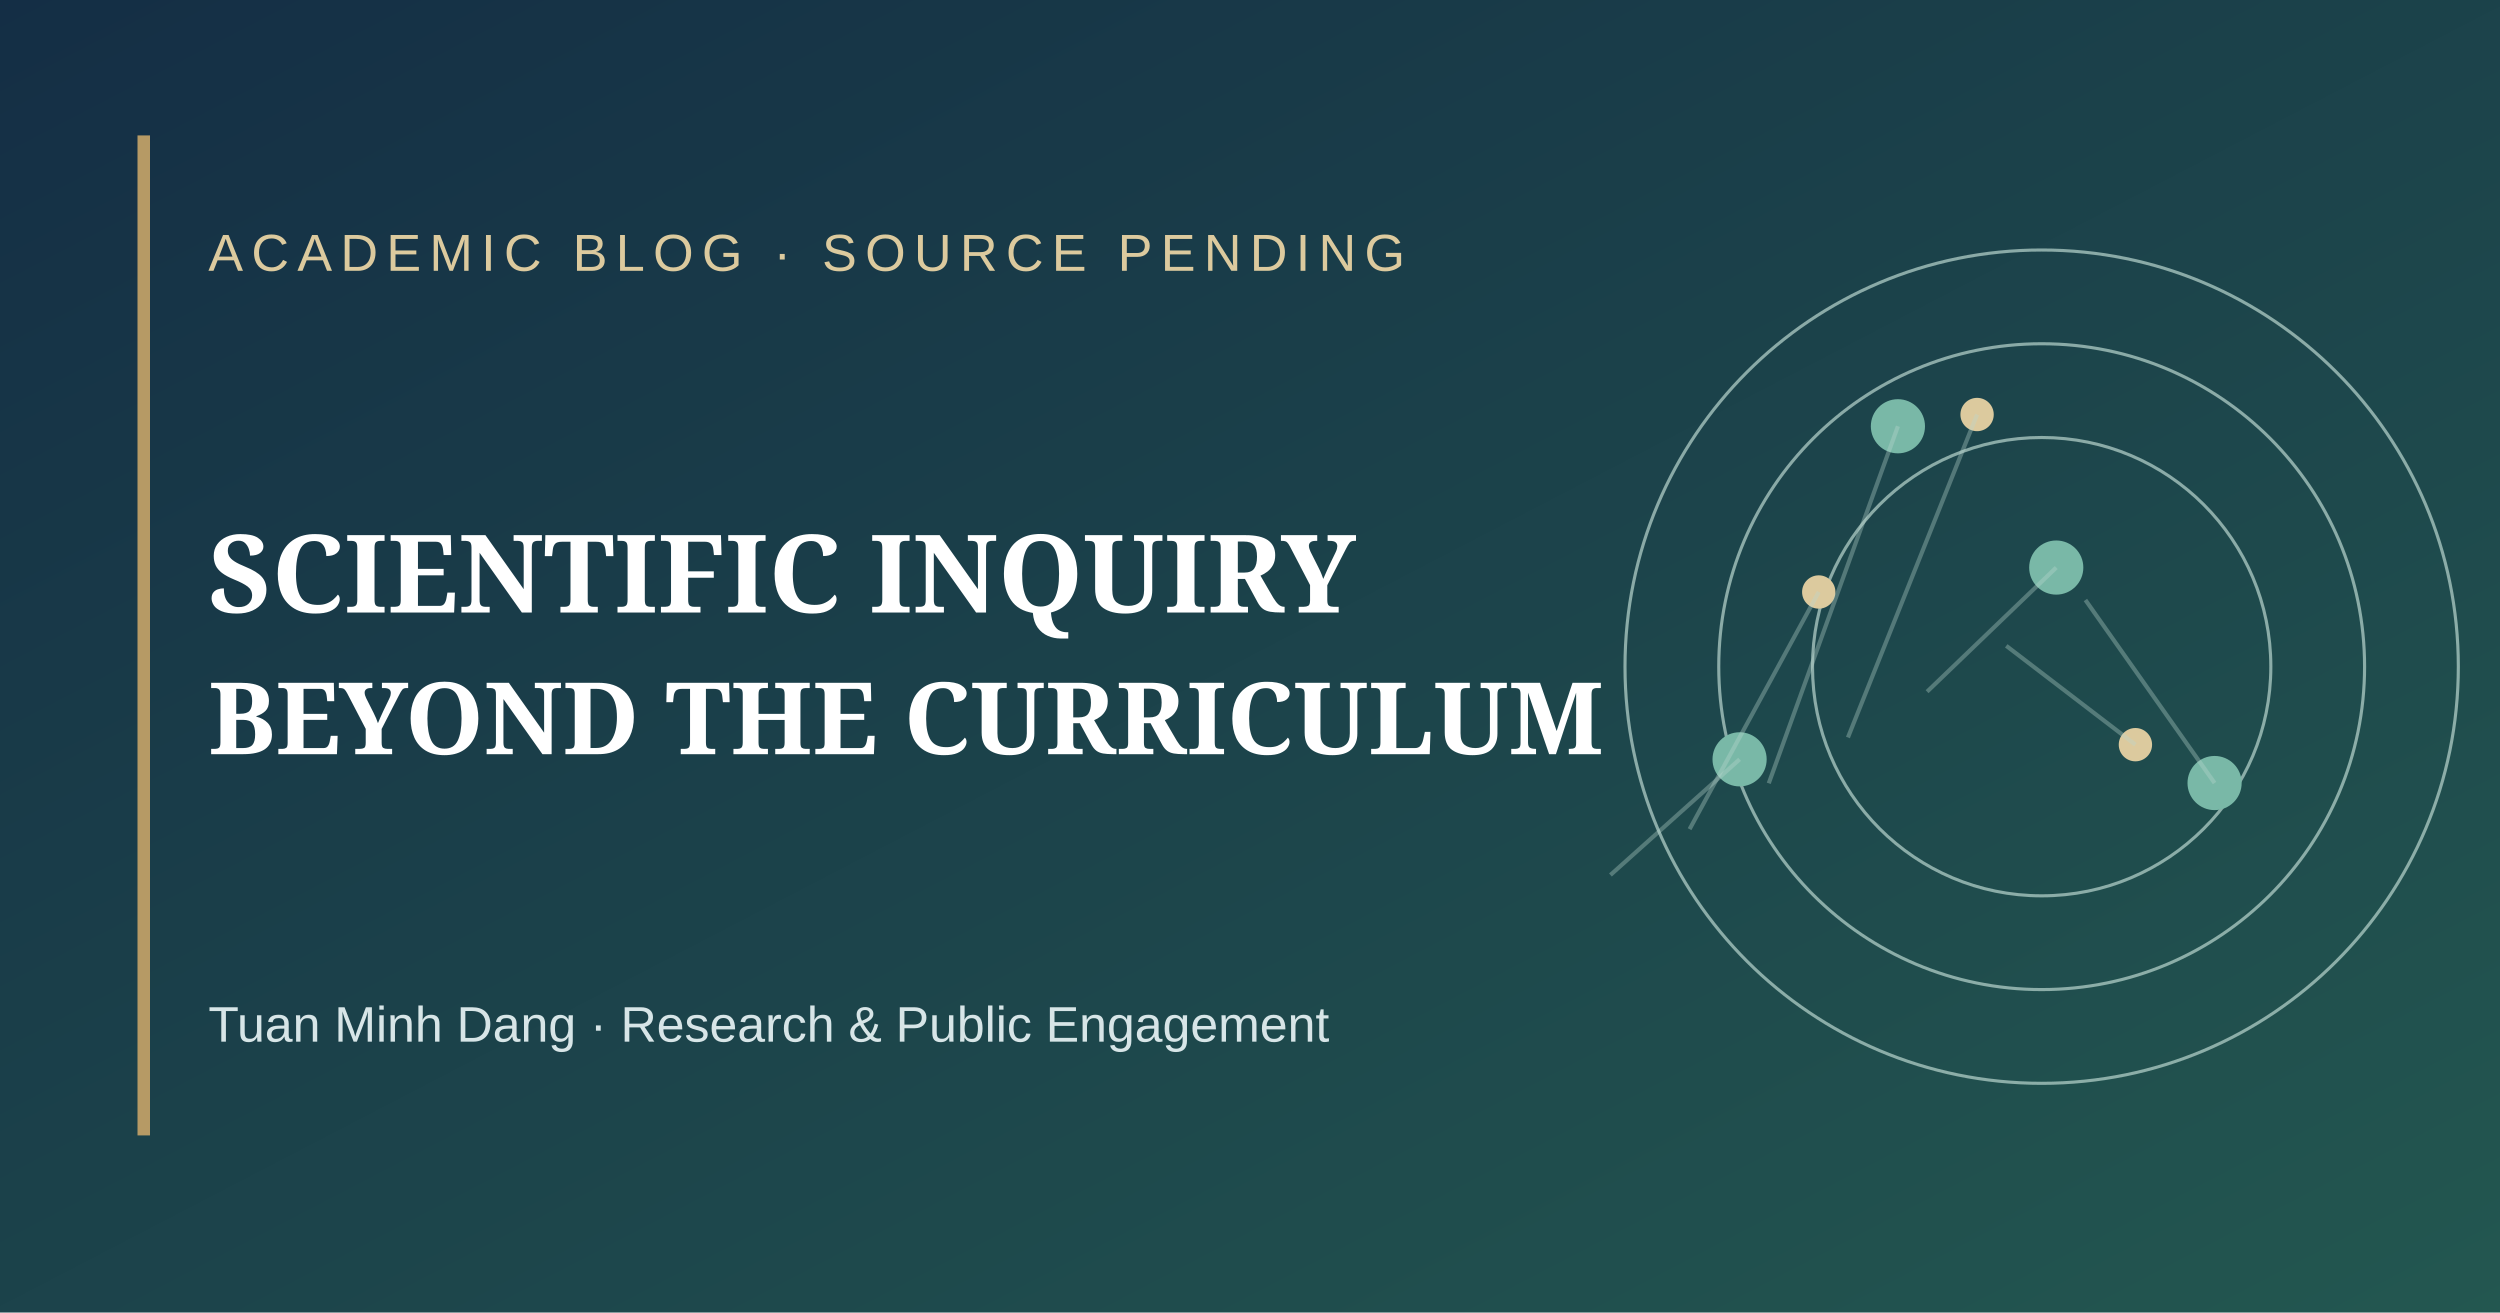
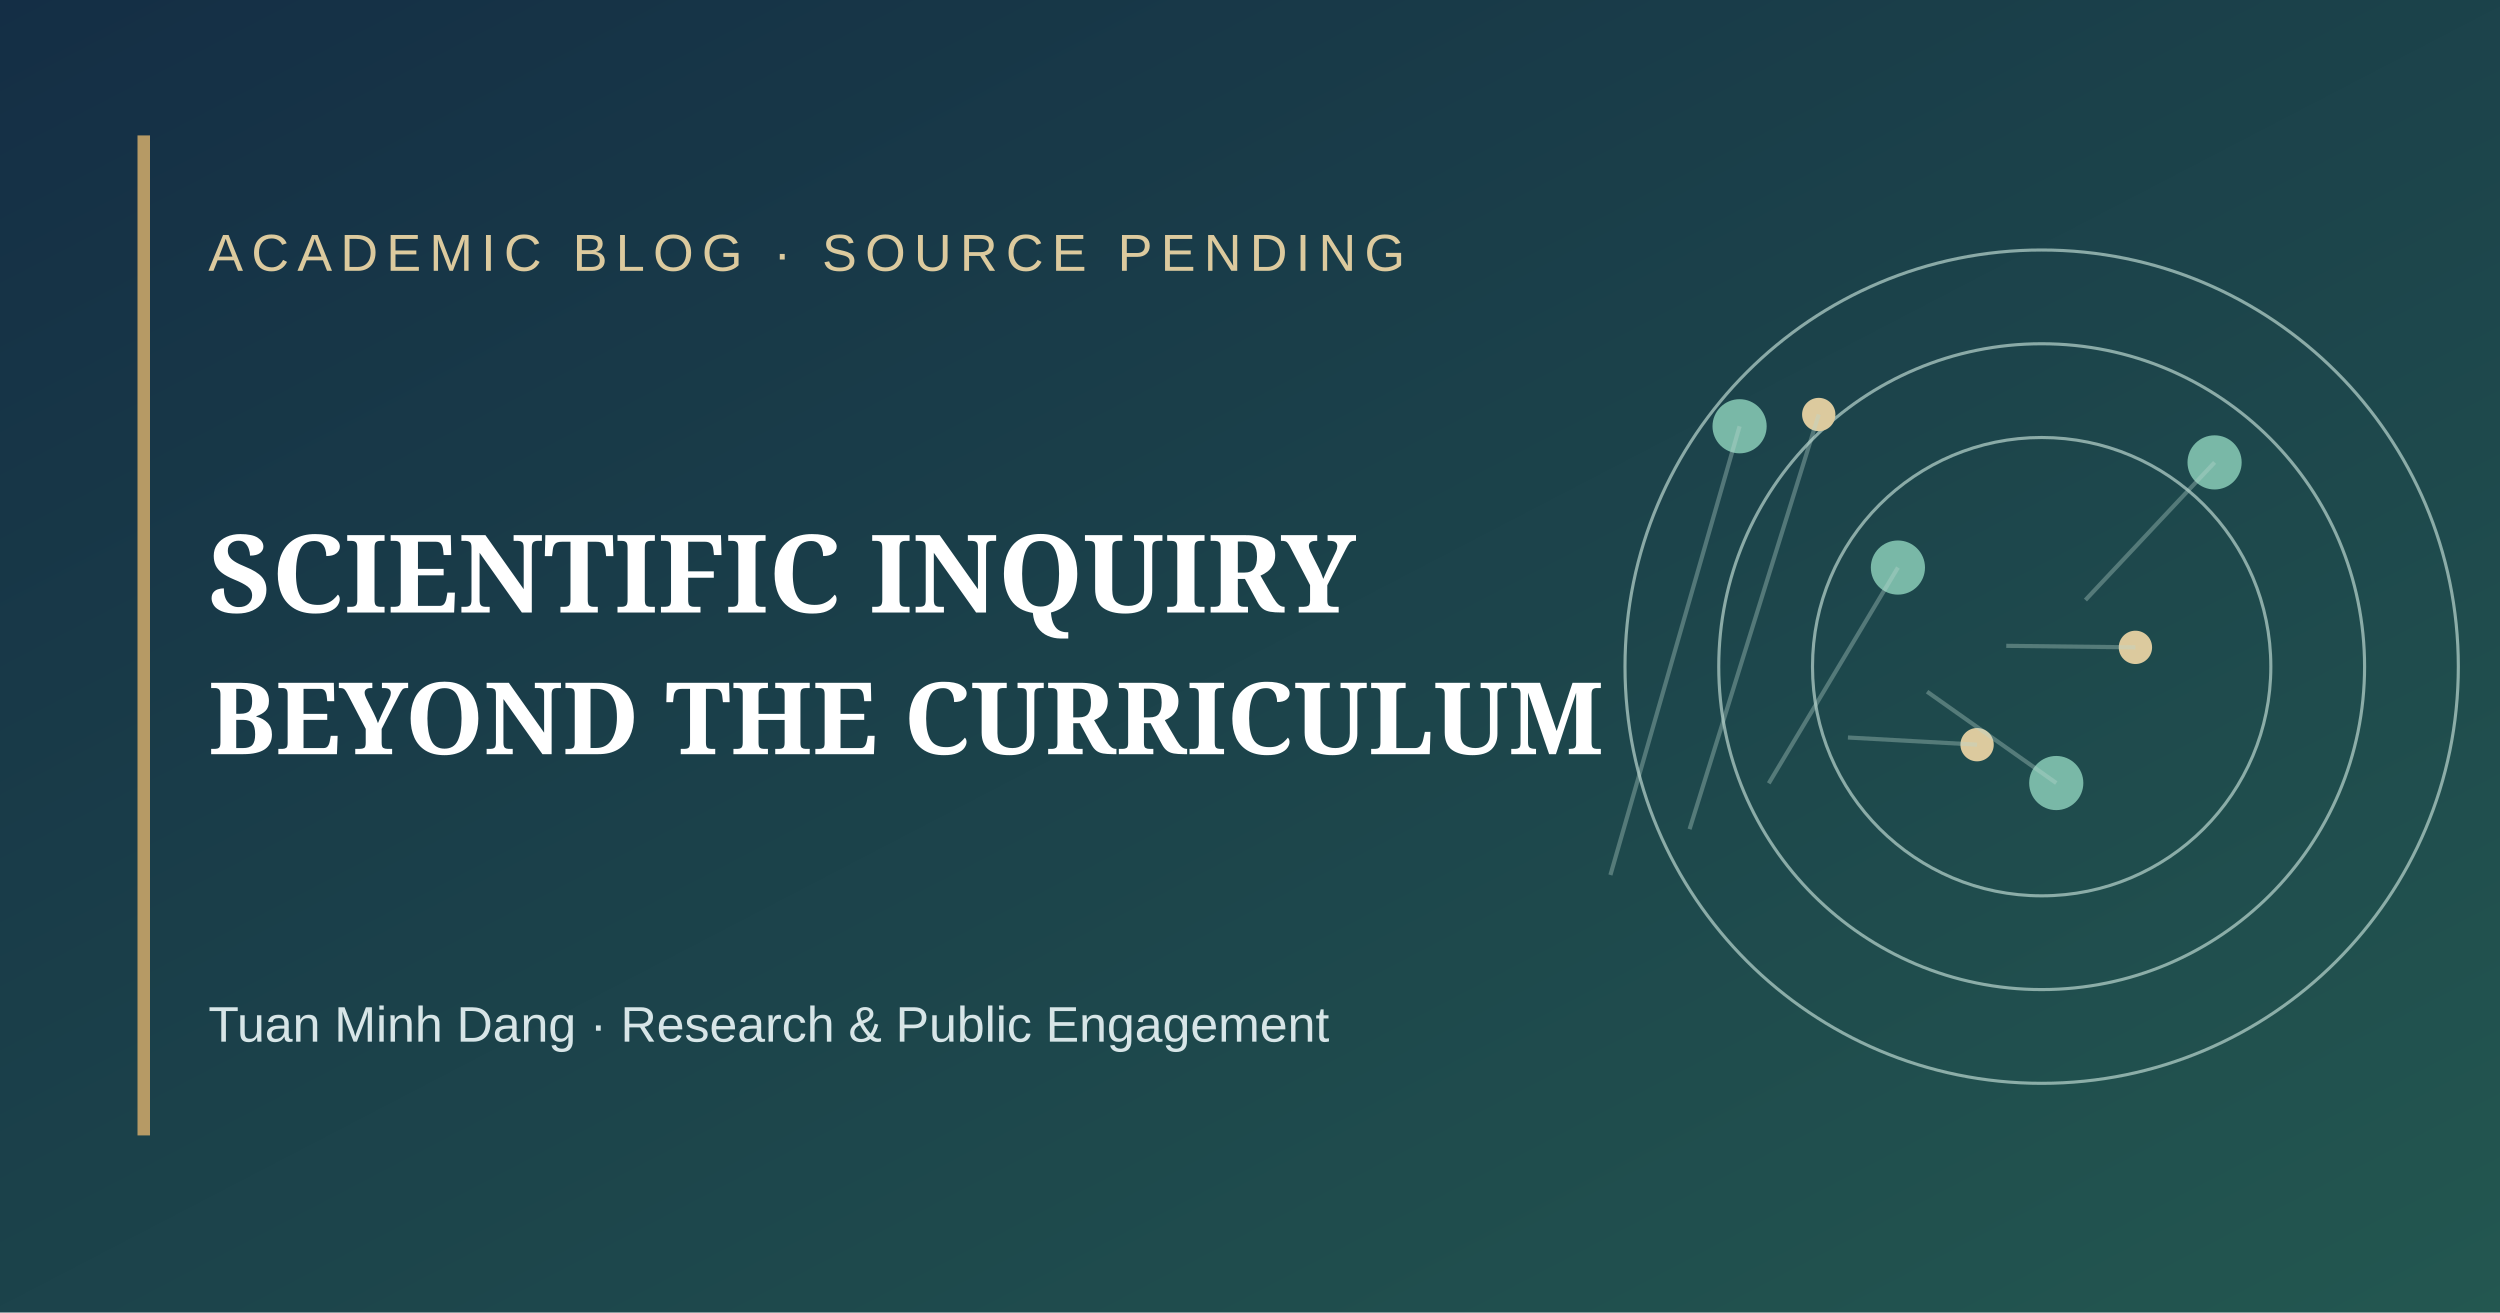
<svg xmlns="http://www.w3.org/2000/svg" width="1200" height="630" viewBox="0 0 1200 630">
  <defs>
    <linearGradient id="g" x2="1" y2="1">
      <stop stop-color="#142e45" />
      <stop offset="1" stop-color="#235750" />
    </linearGradient>
  </defs>
  <rect width="1200" height="630" fill="url(#g)" />
  <rect x="66" y="65" width="6" height="480" fill="#b69a65" />
  <g opacity=".7" fill="none" stroke="#b9d6ce" stroke-width="1.5">
    <circle cx="980" cy="320" r="155" />
    <circle cx="980" cy="320" r="200" />
    <circle cx="980" cy="320" r="110" />
  </g>
-   <circle cx="835" cy="364.482" r="13" fill="#79b8a7" />
-   <path d="M835 364.482 L773 420" stroke="#b9d6ce" stroke-opacity=".35" stroke-width="2" />
-   <circle cx="873" cy="284.159" r="8" fill="#dcca9e" />
-   <path d="M873 284.159 L811 398" stroke="#b9d6ce" stroke-opacity=".35" stroke-width="2" />
-   <circle cx="911" cy="204.609" r="13" fill="#79b8a7" />
-   <path d="M911 204.609 L849 376" stroke="#b9d6ce" stroke-opacity=".35" stroke-width="2" />
-   <circle cx="949" cy="198.97" r="8" fill="#dcca9e" />
-   <path d="M949 198.97 L887 354" stroke="#b9d6ce" stroke-opacity=".35" stroke-width="2" />
-   <circle cx="987" cy="272.427" r="13" fill="#79b8a7" />
-   <path d="M987 272.427 L925 332" stroke="#b9d6ce" stroke-opacity=".35" stroke-width="2" />
-   <circle cx="1025" cy="357.443" r="8" fill="#dcca9e" />
-   <path d="M1025 357.443 L963 310" stroke="#b9d6ce" stroke-opacity=".35" stroke-width="2" />
-   <circle cx="1063" cy="375.856" r="13" fill="#79b8a7" />
-   <path d="M1063 375.856 L1001 288" stroke="#b9d6ce" stroke-opacity=".35" stroke-width="2" />
+   <circle cx="835" cy="204.609" r="13" fill="#79b8a7" />
+   <path d="M835 204.609 L773 420" stroke="#b9d6ce" stroke-opacity=".35" stroke-width="2" />
+   <circle cx="873" cy="198.97" r="8" fill="#dcca9e" />
+   <path d="M873 198.97 L811 398" stroke="#b9d6ce" stroke-opacity=".35" stroke-width="2" />
+   <circle cx="911" cy="272.427" r="13" fill="#79b8a7" />
+   <path d="M911 272.427 L849 376" stroke="#b9d6ce" stroke-opacity=".35" stroke-width="2" />
+   <circle cx="949" cy="357.443" r="8" fill="#dcca9e" />
+   <path d="M949 357.443 L887 354" stroke="#b9d6ce" stroke-opacity=".35" stroke-width="2" />
+   <circle cx="987" cy="375.856" r="13" fill="#79b8a7" />
+   <path d="M987 375.856 L925 332" stroke="#b9d6ce" stroke-opacity=".35" stroke-width="2" />
+   <circle cx="1025" cy="310.736" r="8" fill="#dcca9e" />
+   <path d="M1025 310.736 L963 310" stroke="#b9d6ce" stroke-opacity=".35" stroke-width="2" />
+   <circle cx="1063" cy="221.955" r="13" fill="#79b8a7" />
+   <path d="M1063 221.955 L1001 288" stroke="#b9d6ce" stroke-opacity=".35" stroke-width="2" />
  <text x="100" y="130" fill="#dcca9e" font-family="Arial,sans-serif" font-size="25" letter-spacing="4">ACADEMIC BLOG · SOURCE PENDING</text>
  <text x="100" y="294" fill="white" font-family="Georgia,serif" font-size="52" font-weight="bold">SCIENTIFIC INQUIRY</text>
  <text x="100" y="362" fill="white" font-family="Georgia,serif" font-size="48" font-weight="bold">BEYOND THE CURRICULUM</text>
  <text x="100" y="500" fill="#d7e5e7" font-family="Arial,sans-serif" font-size="24">Tuan Minh Dang · Research &amp; Public Engagement</text>
</svg>
